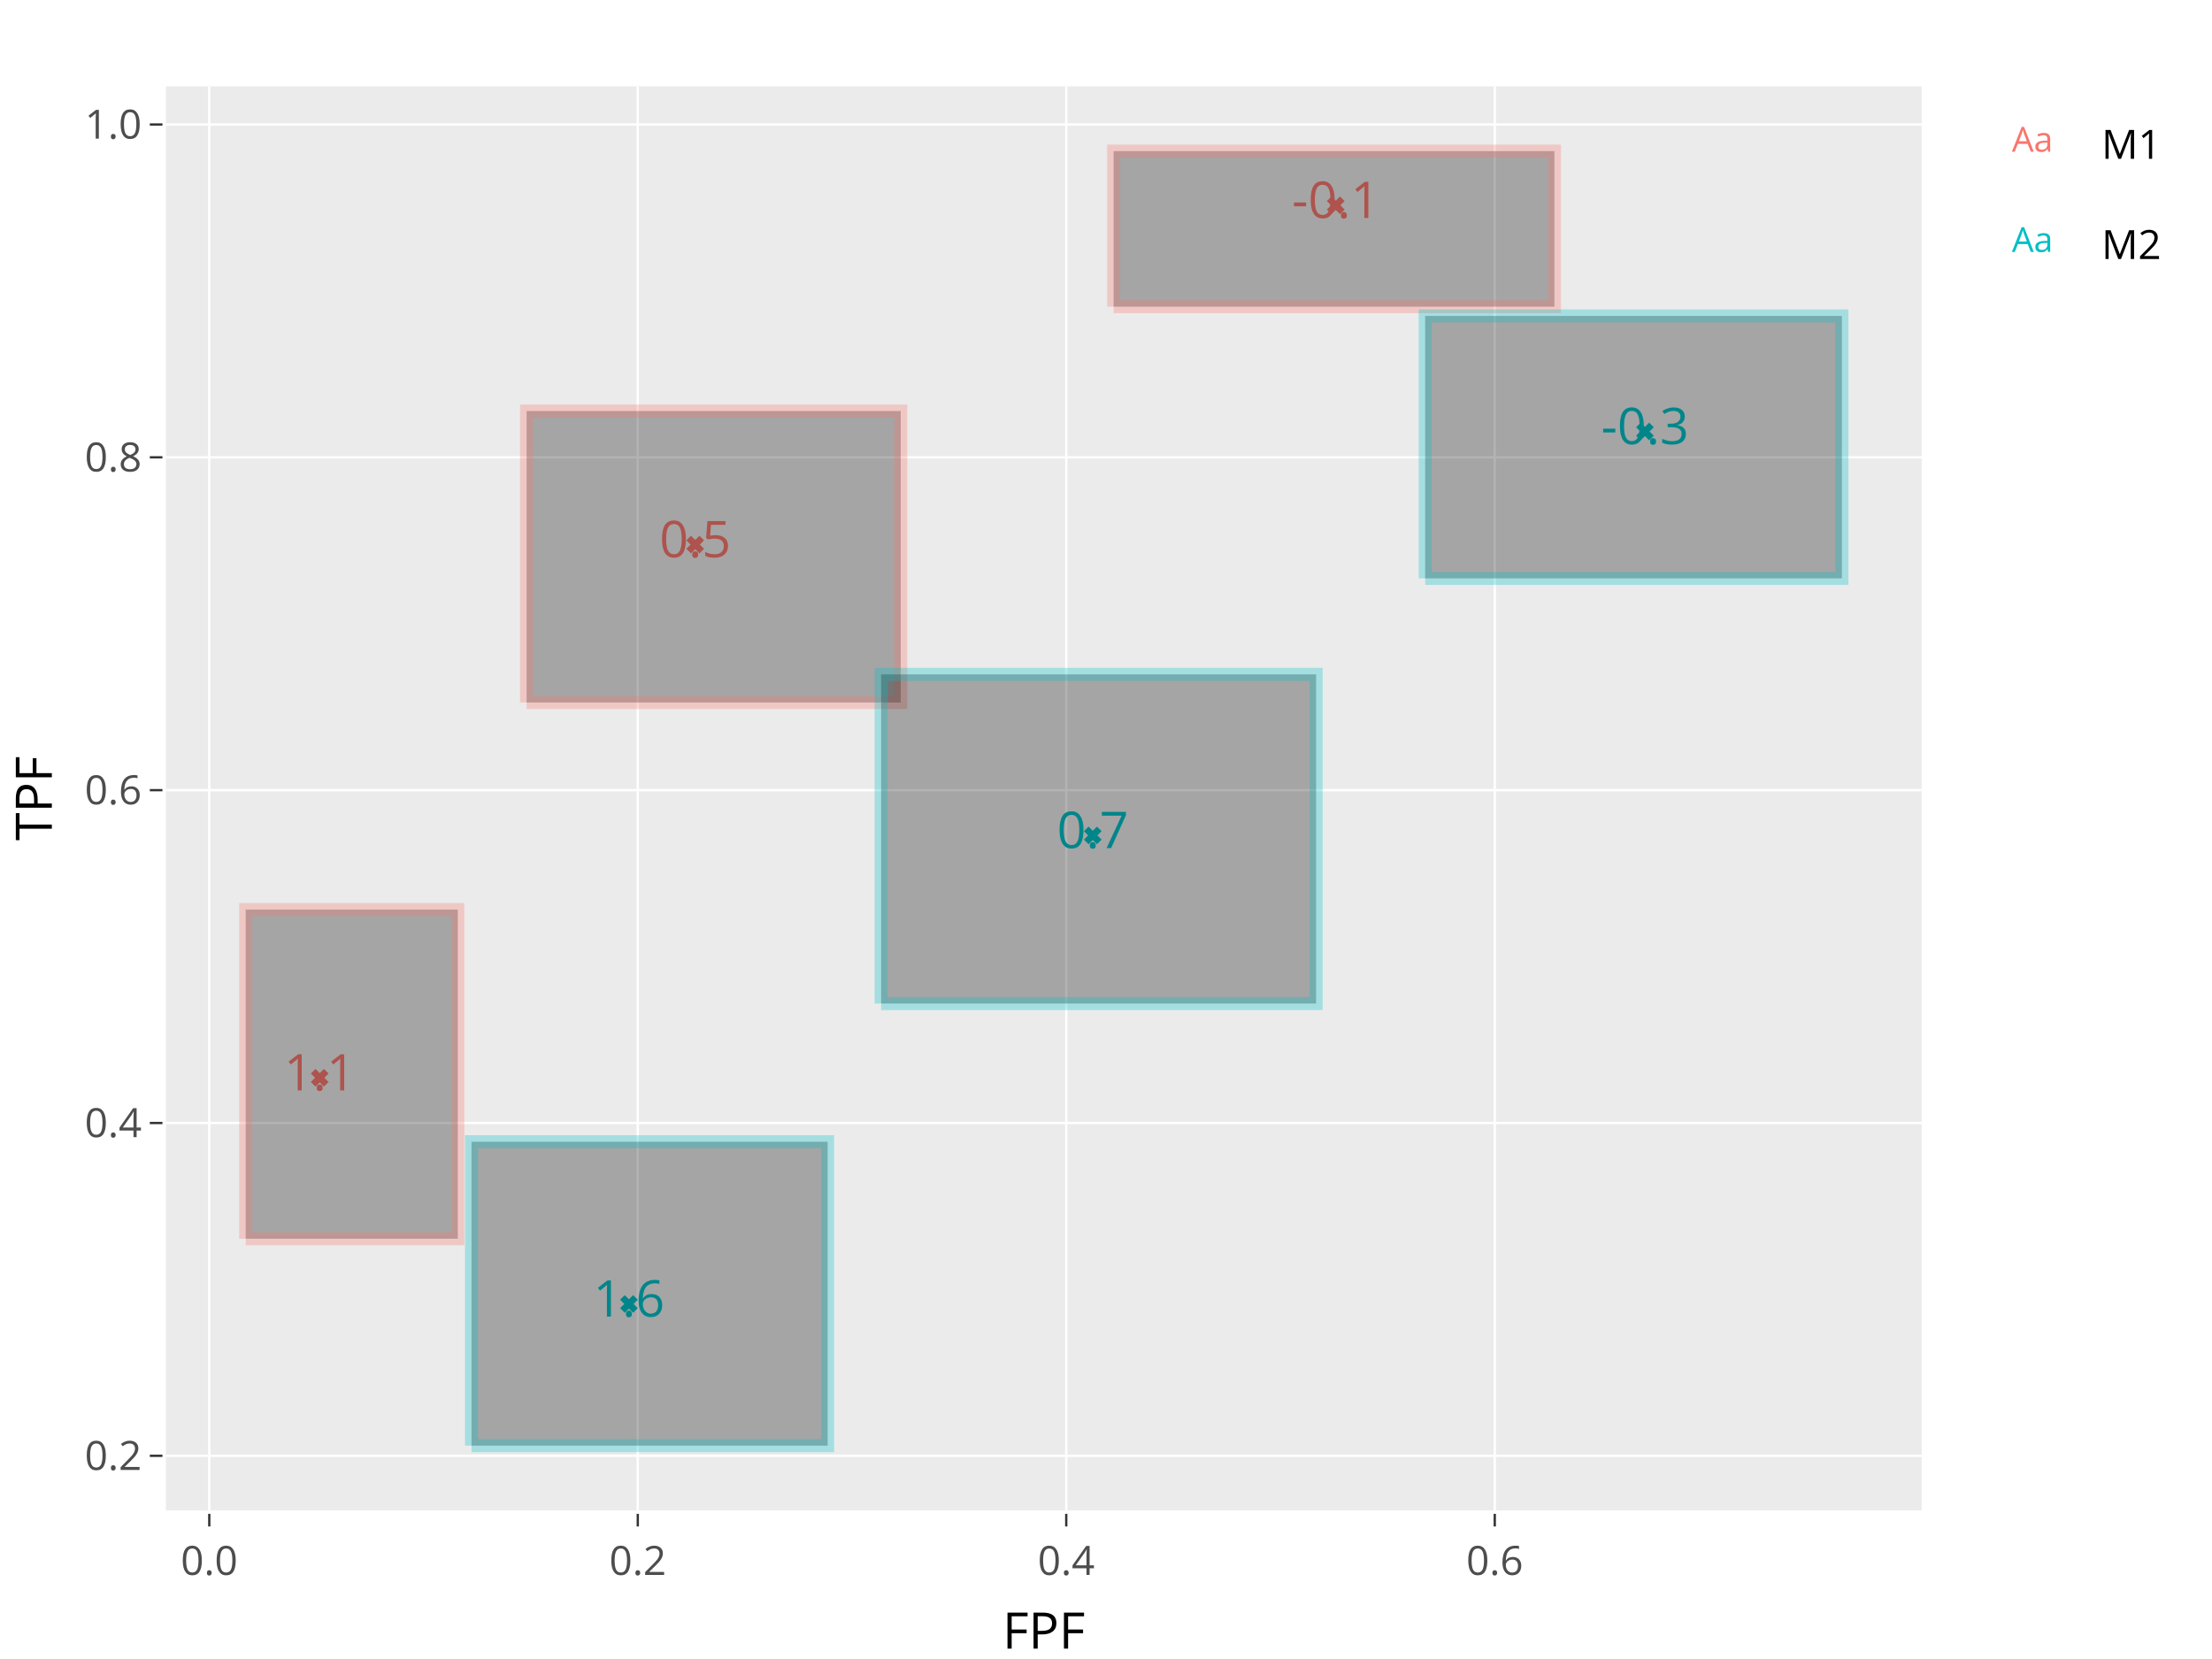
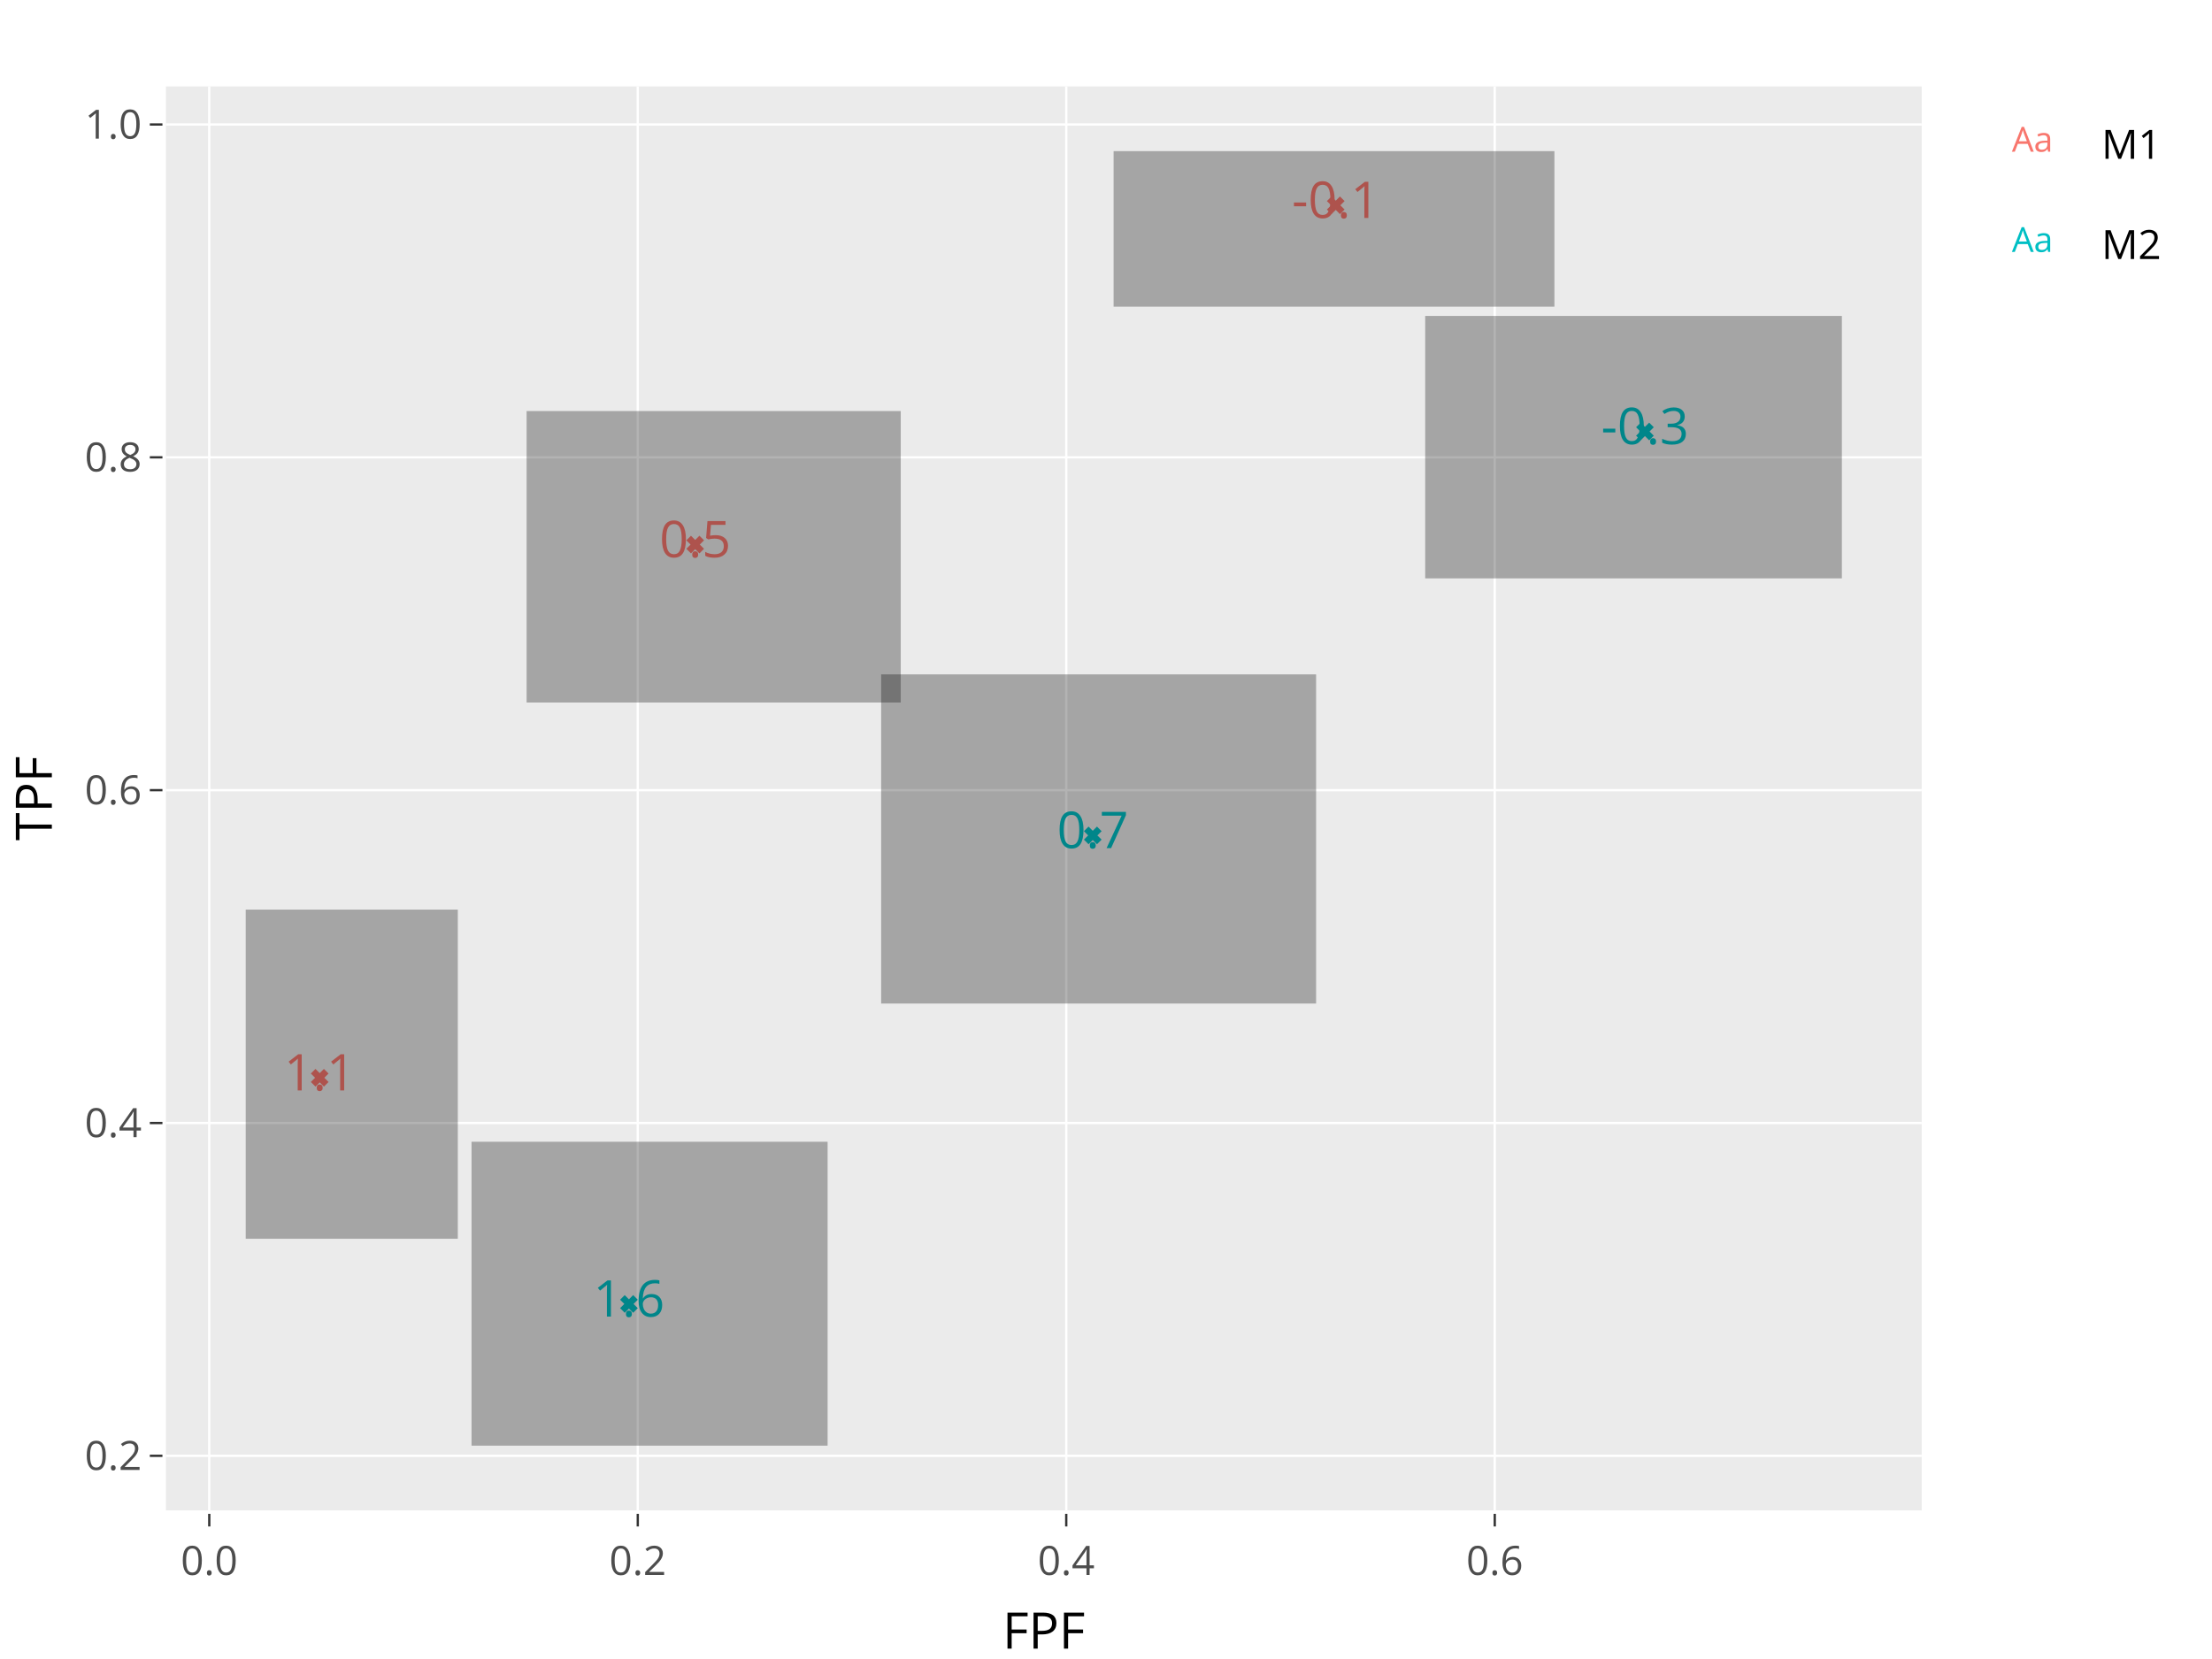
<svg xmlns="http://www.w3.org/2000/svg" class="main-svg" width="640" height="480" style="" viewBox="0 0 640 480">
  <rect x="0" y="0" width="640" height="480" style="fill: rgb(255, 255, 255); fill-opacity: 1;" />
  <defs id="defs-">
    <g class="clips">
      <clipPath id="clipxyplot" class="plotclip">
        <rect width="508" height="412" />
      </clipPath>
      <clipPath class="axesclip" id="clipx">
        <rect x="48" y="0" width="508" height="480" />
      </clipPath>
      <clipPath class="axesclip" id="clipy">
        <rect x="0" y="25" width="640" height="412" />
      </clipPath>
      <clipPath class="axesclip" id="clipxy">
        <rect x="48" y="25" width="508" height="412" />
      </clipPath>
    </g>
    <g class="gradients" />
    <g class="patterns" />
  </defs>
  <g class="bglayer">
    <rect class="bg" x="48" y="25" width="508" height="412" style="fill: rgb(235, 235, 235); fill-opacity: 1; stroke-width: 0;" />
  </g>
  <g class="layer-below">
    <g class="imagelayer" />
    <g class="shapelayer" />
  </g>
  <g class="cartesianlayer">
    <g class="subplot xy">
      <g class="layer-subplot">
        <g class="shapelayer" />
        <g class="imagelayer" />
      </g>
      <g class="gridlayer">
        <g class="x">
          <path class="xgrid crisp" transform="translate(60.55,0)" d="M0,25v412" style="stroke: rgb(255, 255, 255); stroke-opacity: 1; stroke-width: 0.664px;" />
          <path class="xgrid crisp" transform="translate(184.53,0)" d="M0,25v412" style="stroke: rgb(255, 255, 255); stroke-opacity: 1; stroke-width: 0.664px;" />
          <path class="xgrid crisp" transform="translate(308.5,0)" d="M0,25v412" style="stroke: rgb(255, 255, 255); stroke-opacity: 1; stroke-width: 0.664px;" />
          <path class="xgrid crisp" transform="translate(432.48,0)" d="M0,25v412" style="stroke: rgb(255, 255, 255); stroke-opacity: 1; stroke-width: 0.664px;" />
        </g>
        <g class="y">
          <path class="ygrid crisp" transform="translate(0,421.21)" d="M48,0h508" style="stroke: rgb(255, 255, 255); stroke-opacity: 1; stroke-width: 0.664px;" />
          <path class="ygrid crisp" transform="translate(0,324.92)" d="M48,0h508" style="stroke: rgb(255, 255, 255); stroke-opacity: 1; stroke-width: 0.664px;" />
          <path class="ygrid crisp" transform="translate(0,228.62)" d="M48,0h508" style="stroke: rgb(255, 255, 255); stroke-opacity: 1; stroke-width: 0.664px;" />
          <path class="ygrid crisp" transform="translate(0,132.32)" d="M48,0h508" style="stroke: rgb(255, 255, 255); stroke-opacity: 1; stroke-width: 0.664px;" />
          <path class="ygrid crisp" transform="translate(0,36.02)" d="M48,0h508" style="stroke: rgb(255, 255, 255); stroke-opacity: 1; stroke-width: 0.664px;" />
        </g>
      </g>
      <g class="zerolinelayer" />
      <path class="xlines-below" />
      <path class="ylines-below" />
      <g class="overlines-below" />
      <g class="xaxislayer-below" />
      <g class="yaxislayer-below" />
      <g class="overaxes-below" />
      <g class="plot" transform="translate(48,25)" clip-path="url(#clipxyplot)">
        <g class="scatterlayer mlayer">
          <g class="trace scatter trace-vdiffr-plotly-1" style="stroke-miterlimit: 2; opacity: 1;">
            <g class="fills" />
            <g class="errorbars" />
            <g class="lines" />
            <g class="points" />
            <g class="text">
              <g class="textpoint" transform="translate(0,3.666142)">
                <text x="44.5" y="286.83" text-anchor="middle" style="font-family: 'Open Sans', verdana, arial, sans-serif; font-size: 14.665px; fill: rgb(248, 118, 109); fill-opacity: 1; white-space: pre;">1.1</text>
              </g>
              <g class="textpoint" transform="translate(0,3.666142)">
                <text x="153.14" y="132.56" text-anchor="middle" style="font-family: 'Open Sans', verdana, arial, sans-serif; font-size: 14.665px; fill: rgb(248, 118, 109); fill-opacity: 1; white-space: pre;">0.5</text>
              </g>
              <g class="textpoint" transform="translate(0,3.666142)">
                <text x="338.47" y="34.4" text-anchor="middle" style="font-family: 'Open Sans', verdana, arial, sans-serif; font-size: 14.665px; fill: rgb(248, 118, 109); fill-opacity: 1; white-space: pre;">-0.1</text>
              </g>
            </g>
          </g>
          <g class="trace scatter trace-vdiffr-plotly-2" style="stroke-miterlimit: 2; opacity: 1;">
            <g class="fills" />
            <g class="errorbars" />
            <g class="lines" />
            <g class="points" />
            <g class="text">
              <g class="textpoint" transform="translate(0,3.666142)">
                <text x="133.97" y="352.27" text-anchor="middle" style="font-family: 'Open Sans', verdana, arial, sans-serif; font-size: 14.665px; fill: rgb(0, 191, 196); fill-opacity: 1; white-space: pre;">1.6</text>
              </g>
              <g class="textpoint" transform="translate(0,3.666142)">
                <text x="268.17" y="216.71" text-anchor="middle" style="font-family: 'Open Sans', verdana, arial, sans-serif; font-size: 14.665px; fill: rgb(0, 191, 196); fill-opacity: 1; white-space: pre;">0.7</text>
              </g>
              <g class="textpoint" transform="translate(0,3.666142)">
                <text x="427.93" y="99.84" text-anchor="middle" style="font-family: 'Open Sans', verdana, arial, sans-serif; font-size: 14.665px; fill: rgb(0, 191, 196); fill-opacity: 1; white-space: pre;">-0.3</text>
              </g>
            </g>
          </g>
          <g class="trace scatter trace-vdiffr-plotly-3" style="stroke-miterlimit: 2; opacity: 1;">
            <g class="fills" />
            <g class="errorbars" />
            <g class="lines" />
            <g class="points">
              <path class="point" transform="translate(44.5,286.83)" d="M1.89,1.89L-1.89,-1.89M1.89,-1.89L-1.89,1.89" style="opacity: 1; stroke: rgb(248, 118, 109); stroke-opacity: 1; stroke-width: 1.89px; fill: none;" />
              <path class="point" transform="translate(153.14,132.56)" d="M1.89,1.89L-1.89,-1.89M1.89,-1.89L-1.89,1.89" style="opacity: 1; stroke: rgb(248, 118, 109); stroke-opacity: 1; stroke-width: 1.89px; fill: none;" />
              <path class="point" transform="translate(338.47,34.4)" d="M1.89,1.89L-1.89,-1.89M1.89,-1.89L-1.89,1.89" style="opacity: 1; stroke: rgb(248, 118, 109); stroke-opacity: 1; stroke-width: 1.89px; fill: none;" />
            </g>
            <g class="text" />
          </g>
          <g class="trace scatter trace-vdiffr-plotly-4" style="stroke-miterlimit: 2; opacity: 1;">
            <g class="fills" />
            <g class="errorbars" />
            <g class="lines" />
            <g class="points">
              <path class="point" transform="translate(133.97,352.27)" d="M1.89,1.89L-1.89,-1.89M1.89,-1.89L-1.89,1.89" style="opacity: 1; stroke: rgb(0, 191, 196); stroke-opacity: 1; stroke-width: 1.89px; fill: none;" />
              <path class="point" transform="translate(268.17,216.71)" d="M1.89,1.89L-1.89,-1.89M1.89,-1.89L-1.89,1.89" style="opacity: 1; stroke: rgb(0, 191, 196); stroke-opacity: 1; stroke-width: 1.89px; fill: none;" />
              <path class="point" transform="translate(427.93,99.84)" d="M1.89,1.89L-1.89,-1.89M1.89,-1.89L-1.89,1.89" style="opacity: 1; stroke: rgb(0, 191, 196); stroke-opacity: 1; stroke-width: 1.89px; fill: none;" />
            </g>
            <g class="text" />
          </g>
          <g class="trace scatter trace-vdiffr-plotly-5" style="stroke-miterlimit: 2; opacity: 1;">
            <g class="fills">
              <g>
                <path class="js-fill" d="M23.09,333.41L23.09,238.18L84.46,238.18L84.46,333.41L23.09,333.41Z" style="fill: rgb(0, 0, 0); fill-opacity: 0.3; stroke-width: 0;" />
              </g>
            </g>
            <g class="errorbars" />
            <g class="lines">
-               <path class="js-line" d="M23.09,333.41L23.09,238.18L84.46,238.18L84.46,333.41L23.09,333.41" style="vector-effect: non-scaling-stroke; fill: none; stroke: rgb(248, 118, 109); stroke-opacity: 0.3; stroke-width: 3.78px; opacity: 1; stroke-dasharray: none;" />
+               <path class="js-line" d="M23.09,333.41L23.09,238.18L84.46,238.18L84.46,333.41L23.09,333.41" style="vector-effect: non-scaling-stroke; fill: none; stroke: rgb(0, 0, 0); stroke-opacity: 0; stroke-width: 3.78px; opacity: 1; stroke-dasharray: none;" />
            </g>
            <g class="points" />
            <g class="text" />
          </g>
          <g class="trace scatter trace-vdiffr-plotly-6" style="stroke-miterlimit: 2; opacity: 1;">
            <g class="fills">
              <g>
                <path class="js-fill" d="M104.36,178.26L104.36,93.93L212.61,93.93L212.61,178.26L104.36,178.26Z" style="fill: rgb(0, 0, 0); fill-opacity: 0.3; stroke-width: 0;" />
              </g>
            </g>
            <g class="errorbars" />
            <g class="lines">
-               <path class="js-line" d="M104.36,178.26L104.36,93.93L212.61,93.93L212.61,178.26L104.36,178.26" style="vector-effect: non-scaling-stroke; fill: none; stroke: rgb(248, 118, 109); stroke-opacity: 0.3; stroke-width: 3.78px; opacity: 1; stroke-dasharray: none;" />
+               <path class="js-line" d="M104.36,178.26L104.36,93.93L212.61,93.93L212.61,178.26L104.36,178.26" style="vector-effect: non-scaling-stroke; fill: none; stroke: rgb(0, 0, 0); stroke-opacity: 0; stroke-width: 3.78px; opacity: 1; stroke-dasharray: none;" />
            </g>
            <g class="points" />
            <g class="text" />
          </g>
          <g class="trace scatter trace-vdiffr-plotly-7" style="stroke-miterlimit: 2; opacity: 1;">
            <g class="fills">
              <g>
                <path class="js-fill" d="M274.2,63.73L274.2,18.73L401.74,18.73L401.74,63.73L274.2,63.73Z" style="fill: rgb(0, 0, 0); fill-opacity: 0.3; stroke-width: 0;" />
              </g>
            </g>
            <g class="errorbars" />
            <g class="lines">
-               <path class="js-line" d="M274.2,63.73L274.2,18.73L401.74,18.73L401.74,63.73L274.2,63.73" style="vector-effect: non-scaling-stroke; fill: none; stroke: rgb(248, 118, 109); stroke-opacity: 0.3; stroke-width: 3.78px; opacity: 1; stroke-dasharray: none;" />
+               <path class="js-line" d="M274.2,63.73L274.2,18.73L401.74,18.73L401.74,63.73L274.2,63.73" style="vector-effect: non-scaling-stroke; fill: none; stroke: rgb(0, 0, 0); stroke-opacity: 0; stroke-width: 3.78px; opacity: 1; stroke-dasharray: none;" />
            </g>
            <g class="points" />
            <g class="text" />
          </g>
          <g class="trace scatter trace-vdiffr-plotly-8" style="stroke-miterlimit: 2; opacity: 1;">
            <g class="fills">
              <g>
                <path class="js-fill" d="M88.43,393.27L88.43,305.34L191.45,305.34L191.45,393.27L88.43,393.27Z" style="fill: rgb(0, 0, 0); fill-opacity: 0.3; stroke-width: 0;" />
              </g>
            </g>
            <g class="errorbars" />
            <g class="lines">
-               <path class="js-line" d="M88.43,393.27L88.43,305.34L191.45,305.34L191.45,393.27L88.43,393.27" style="vector-effect: non-scaling-stroke; fill: none; stroke: rgb(0, 191, 196); stroke-opacity: 0.3; stroke-width: 3.78px; opacity: 1; stroke-dasharray: none;" />
+               <path class="js-line" d="M88.43,393.27L88.43,305.34L191.45,305.34L191.45,393.27L88.43,393.27" style="vector-effect: non-scaling-stroke; fill: none; stroke: rgb(0, 0, 0); stroke-opacity: 0; stroke-width: 3.78px; opacity: 1; stroke-dasharray: none;" />
            </g>
            <g class="points" />
            <g class="text" />
          </g>
          <g class="trace scatter trace-vdiffr-plotly-9" style="stroke-miterlimit: 2; opacity: 1;">
            <g class="fills">
              <g>
                <path class="js-fill" d="M206.94,265.35L206.94,170.12L332.79,170.12L332.79,265.35L206.94,265.35Z" style="fill: rgb(0, 0, 0); fill-opacity: 0.3; stroke-width: 0;" />
              </g>
            </g>
            <g class="errorbars" />
            <g class="lines">
-               <path class="js-line" d="M206.94,265.35L206.94,170.12L332.79,170.12L332.79,265.35L206.94,265.35" style="vector-effect: non-scaling-stroke; fill: none; stroke: rgb(0, 191, 196); stroke-opacity: 0.3; stroke-width: 3.78px; opacity: 1; stroke-dasharray: none;" />
+               <path class="js-line" d="M206.94,265.35L206.94,170.12L332.79,170.12L332.79,265.35L206.94,265.35" style="vector-effect: non-scaling-stroke; fill: none; stroke: rgb(0, 0, 0); stroke-opacity: 0; stroke-width: 3.78px; opacity: 1; stroke-dasharray: none;" />
            </g>
            <g class="points" />
            <g class="text" />
          </g>
          <g class="trace scatter trace-vdiffr-plotly-10" style="stroke-miterlimit: 2; opacity: 1;">
            <g class="fills">
              <g>
                <path class="js-fill" d="M364.35,142.34L364.35,66.41L484.91,66.41L484.91,142.34L364.35,142.34Z" style="fill: rgb(0, 0, 0); fill-opacity: 0.3; stroke-width: 0;" />
              </g>
            </g>
            <g class="errorbars" />
            <g class="lines">
-               <path class="js-line" d="M364.35,142.34L364.35,66.41L484.91,66.41L484.91,142.34L364.35,142.34" style="vector-effect: non-scaling-stroke; fill: none; stroke: rgb(0, 191, 196); stroke-opacity: 0.3; stroke-width: 3.78px; opacity: 1; stroke-dasharray: none;" />
+               <path class="js-line" d="M364.35,142.34L364.35,66.41L484.91,66.41L484.91,142.34L364.35,142.34" style="vector-effect: non-scaling-stroke; fill: none; stroke: rgb(0, 0, 0); stroke-opacity: 0; stroke-width: 3.78px; opacity: 1; stroke-dasharray: none;" />
            </g>
            <g class="points" />
            <g class="text" />
          </g>
        </g>
      </g>
      <g class="overplot" />
      <path class="xlines-above crisp" d="" style="fill: none; stroke-width: 1px; stroke: rgb(0, 0, 0); stroke-opacity: 0;" />
      <path class="ylines-above crisp" d="" style="fill: none; stroke-width: 1px; stroke: rgb(0, 0, 0); stroke-opacity: 0;" />
      <g class="overlines-above" />
      <g class="xaxislayer-above">
        <path class="xtick ticks crisp" d="M0,438v3.653" transform="translate(60.55,0)" style="stroke: rgb(51, 51, 51); stroke-opacity: 1; stroke-width: 0.664px;" />
        <path class="xtick ticks crisp" d="M0,438v3.653" transform="translate(184.53,0)" style="stroke: rgb(51, 51, 51); stroke-opacity: 1; stroke-width: 0.664px;" />
        <path class="xtick ticks crisp" d="M0,438v3.653" transform="translate(308.5,0)" style="stroke: rgb(51, 51, 51); stroke-opacity: 1; stroke-width: 0.664px;" />
        <path class="xtick ticks crisp" d="M0,438v3.653" transform="translate(432.48,0)" style="stroke: rgb(51, 51, 51); stroke-opacity: 1; stroke-width: 0.664px;" />
        <g class="xtick">
          <text text-anchor="middle" x="0" y="455.68" transform="translate(60.55,0)" style="font-family: 'Open Sans', verdana, arial, sans-serif; font-size: 11.69px; fill: rgb(77, 77, 77); fill-opacity: 1; white-space: pre; opacity: 1;">0.0</text>
        </g>
        <g class="xtick">
          <text text-anchor="middle" x="0" y="455.68" style="font-family: 'Open Sans', verdana, arial, sans-serif; font-size: 11.69px; fill: rgb(77, 77, 77); fill-opacity: 1; white-space: pre; opacity: 1;" transform="translate(184.53,0)">0.2</text>
        </g>
        <g class="xtick">
          <text text-anchor="middle" x="0" y="455.68" style="font-family: 'Open Sans', verdana, arial, sans-serif; font-size: 11.69px; fill: rgb(77, 77, 77); fill-opacity: 1; white-space: pre; opacity: 1;" transform="translate(308.5,0)">0.4</text>
        </g>
        <g class="xtick">
          <text text-anchor="middle" x="0" y="455.68" style="font-family: 'Open Sans', verdana, arial, sans-serif; font-size: 11.69px; fill: rgb(77, 77, 77); fill-opacity: 1; white-space: pre; opacity: 1;" transform="translate(432.48,0)">0.6</text>
        </g>
      </g>
      <g class="yaxislayer-above">
        <path class="ytick ticks crisp" d="M47,0h-3.653" transform="translate(0,421.21)" style="stroke: rgb(51, 51, 51); stroke-opacity: 1; stroke-width: 0.664px;" />
        <path class="ytick ticks crisp" d="M47,0h-3.653" transform="translate(0,324.92)" style="stroke: rgb(51, 51, 51); stroke-opacity: 1; stroke-width: 0.664px;" />
        <path class="ytick ticks crisp" d="M47,0h-3.653" transform="translate(0,228.62)" style="stroke: rgb(51, 51, 51); stroke-opacity: 1; stroke-width: 0.664px;" />
        <path class="ytick ticks crisp" d="M47,0h-3.653" transform="translate(0,132.32)" style="stroke: rgb(51, 51, 51); stroke-opacity: 1; stroke-width: 0.664px;" />
        <path class="ytick ticks crisp" d="M47,0h-3.653" transform="translate(0,36.02)" style="stroke: rgb(51, 51, 51); stroke-opacity: 1; stroke-width: 0.664px;" />
        <g class="ytick">
          <text text-anchor="end" x="41.009" y="4.091" transform="translate(0,421.21)" style="font-family: 'Open Sans', verdana, arial, sans-serif; font-size: 11.69px; fill: rgb(77, 77, 77); fill-opacity: 1; white-space: pre; opacity: 1;">0.2</text>
        </g>
        <g class="ytick">
          <text text-anchor="end" x="41.009" y="4.091" style="font-family: 'Open Sans', verdana, arial, sans-serif; font-size: 11.69px; fill: rgb(77, 77, 77); fill-opacity: 1; white-space: pre; opacity: 1;" transform="translate(0,324.92)">0.4</text>
        </g>
        <g class="ytick">
          <text text-anchor="end" x="41.009" y="4.091" style="font-family: 'Open Sans', verdana, arial, sans-serif; font-size: 11.69px; fill: rgb(77, 77, 77); fill-opacity: 1; white-space: pre; opacity: 1;" transform="translate(0,228.62)">0.6</text>
        </g>
        <g class="ytick">
          <text text-anchor="end" x="41.009" y="4.091" style="font-family: 'Open Sans', verdana, arial, sans-serif; font-size: 11.69px; fill: rgb(77, 77, 77); fill-opacity: 1; white-space: pre; opacity: 1;" transform="translate(0,132.32)">0.8</text>
        </g>
        <g class="ytick">
          <text text-anchor="end" x="41.009" y="4.091" style="font-family: 'Open Sans', verdana, arial, sans-serif; font-size: 11.69px; fill: rgb(77, 77, 77); fill-opacity: 1; white-space: pre; opacity: 1;" transform="translate(0,36.02)">1.0</text>
        </g>
      </g>
      <g class="overaxes-above" />
    </g>
  </g>
  <g class="polarlayer" />
  <g class="ternarylayer" />
  <g class="geolayer" />
  <g class="funnelarealayer" />
  <g class="pielayer" />
  <g class="iciclelayer" />
  <g class="treemaplayer" />
  <g class="sunburstlayer" />
  <g class="glimages" />
  <defs id="topdefs-">
    <g class="clips" />
    <clipPath id="legend">
      <rect width="63.22" height="58.22" x="1.89" y="1.89" />
    </clipPath>
  </defs>
  <g class="layer-above">
    <g class="imagelayer" />
    <g class="shapelayer">
      <path data-index="0" fill-rule="evenodd" d="M48,437H556V25H48Z" style="opacity: 1; stroke: rgb(0, 0, 0); stroke-opacity: 0; fill: rgb(0, 0, 0); fill-opacity: 0; stroke-width: 0px;" />
    </g>
  </g>
  <g class="infolayer">
    <g class="legend" pointer-events="all" transform="translate(566.16,25)">
      <rect class="bg" shape-rendering="crispEdges" width="65.11" height="60.11" x="0.945" y="0.945" style="stroke: rgb(0, 0, 0); stroke-opacity: 0; fill: rgb(255, 255, 255); fill-opacity: 1; stroke-width: 1.89px;" />
      <g class="scrollbox" transform="" clip-path="url(#legend)">
        <g class="groups" transform="">
          <g class="traces" transform="translate(1.889764,16.38976)" style="opacity: 1;">
            <text class="legendtext" text-anchor="start" x="40" y="4.559" style="font-family: 'Open Sans', verdana, arial, sans-serif; font-size: 11.69px; fill: rgb(0, 0, 0); fill-opacity: 1; white-space: pre;">M1</text>
            <g class="layers" style="opacity: 1;">
              <g class="legendfill" />
              <g class="legendlines" />
              <g class="legendsymbols">
                <g class="legendpoints">
                  <g class="pointtext" transform="translate(0,2.5)">
                    <text transform="translate(20,0)" x="0" y="0" text-anchor="middle" style="font-family: 'Open Sans', verdana, arial, sans-serif; font-size: 10px; fill: rgb(248, 118, 109); fill-opacity: 1; white-space: pre;">Aa</text>
                  </g>
                </g>
              </g>
            </g>
            <rect class="legendtoggle" x="0" y="-9.5" width="57.281" height="19" style="fill: rgb(0, 0, 0); fill-opacity: 0;" />
          </g>
        </g>
        <g class="groups" transform="translate(0,10)">
          <g class="traces" transform="translate(1.889764,35.38976)" style="opacity: 1;">
            <text class="legendtext" text-anchor="start" x="40" y="4.559" style="font-family: 'Open Sans', verdana, arial, sans-serif; font-size: 11.69px; fill: rgb(0, 0, 0); fill-opacity: 1; white-space: pre;">M2</text>
            <g class="layers" style="opacity: 1;">
              <g class="legendfill" />
              <g class="legendlines" />
              <g class="legendsymbols">
                <g class="legendpoints">
                  <g class="pointtext" transform="translate(0,2.5)">
                    <text transform="translate(20,0)" x="0" y="0" text-anchor="middle" style="font-family: 'Open Sans', verdana, arial, sans-serif; font-size: 10px; fill: rgb(0, 191, 196); fill-opacity: 1; white-space: pre;">Aa</text>
                  </g>
                </g>
              </g>
            </g>
            <rect class="legendtoggle" x="0" y="-9.5" width="57.281" height="19" style="fill: rgb(0, 0, 0); fill-opacity: 0;" />
          </g>
        </g>
      </g>
      <rect class="scrollbar" rx="20" ry="3" width="0" height="0" x="0" y="0" style="fill: rgb(128, 139, 164); fill-opacity: 1;" />
    </g>
    <g class="g-gtitle" />
    <g class="g-xtitle" transform="translate(0,-13.83562)">
      <text class="xtitle" x="302" y="490.836" text-anchor="middle" style="font-family: 'Open Sans', verdana, arial, sans-serif; font-size: 14.61px; fill: rgb(0, 0, 0); opacity: 1; font-weight: normal; white-space: pre;">FPF</text>
    </g>
    <g class="g-ytitle" transform="translate(6.223633,0)">
      <text class="ytitle" transform="rotate(-90,8.776256,231)" x="8.776" y="231" text-anchor="middle" style="font-family: 'Open Sans', verdana, arial, sans-serif; font-size: 14.61px; fill: rgb(0, 0, 0); opacity: 1; font-weight: normal; white-space: pre;">TPF</text>
    </g>
  </g>
</svg>
